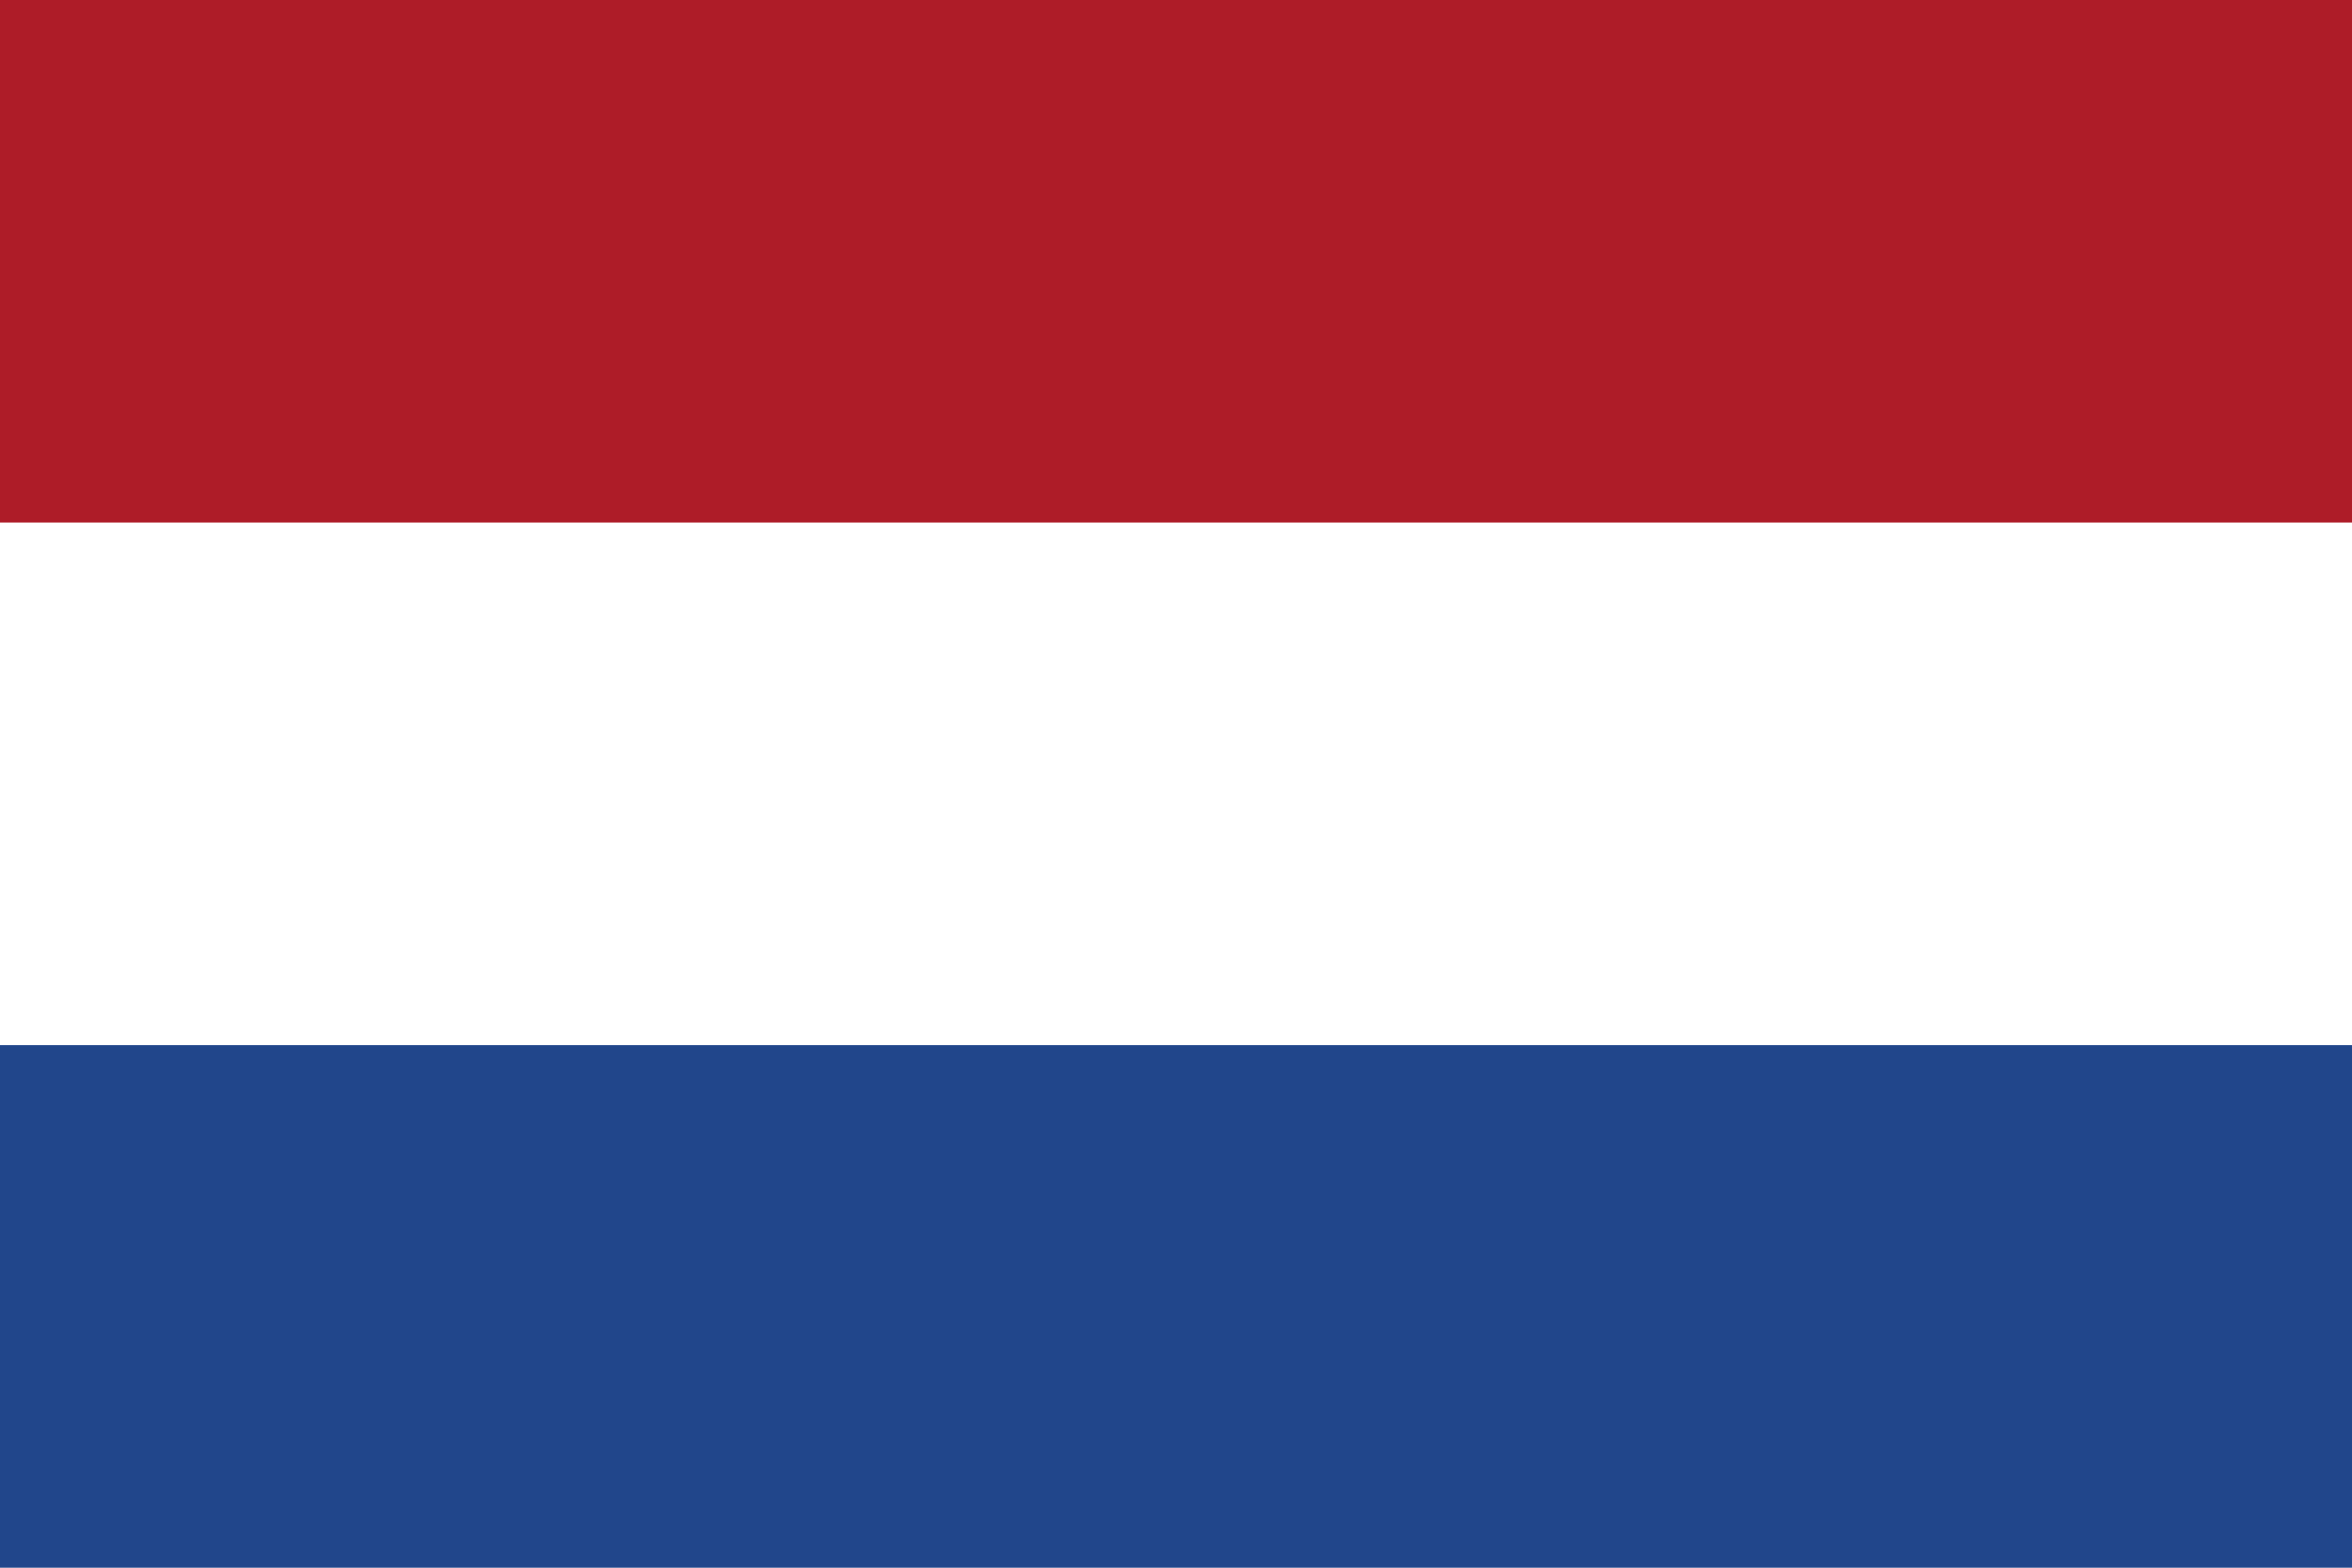
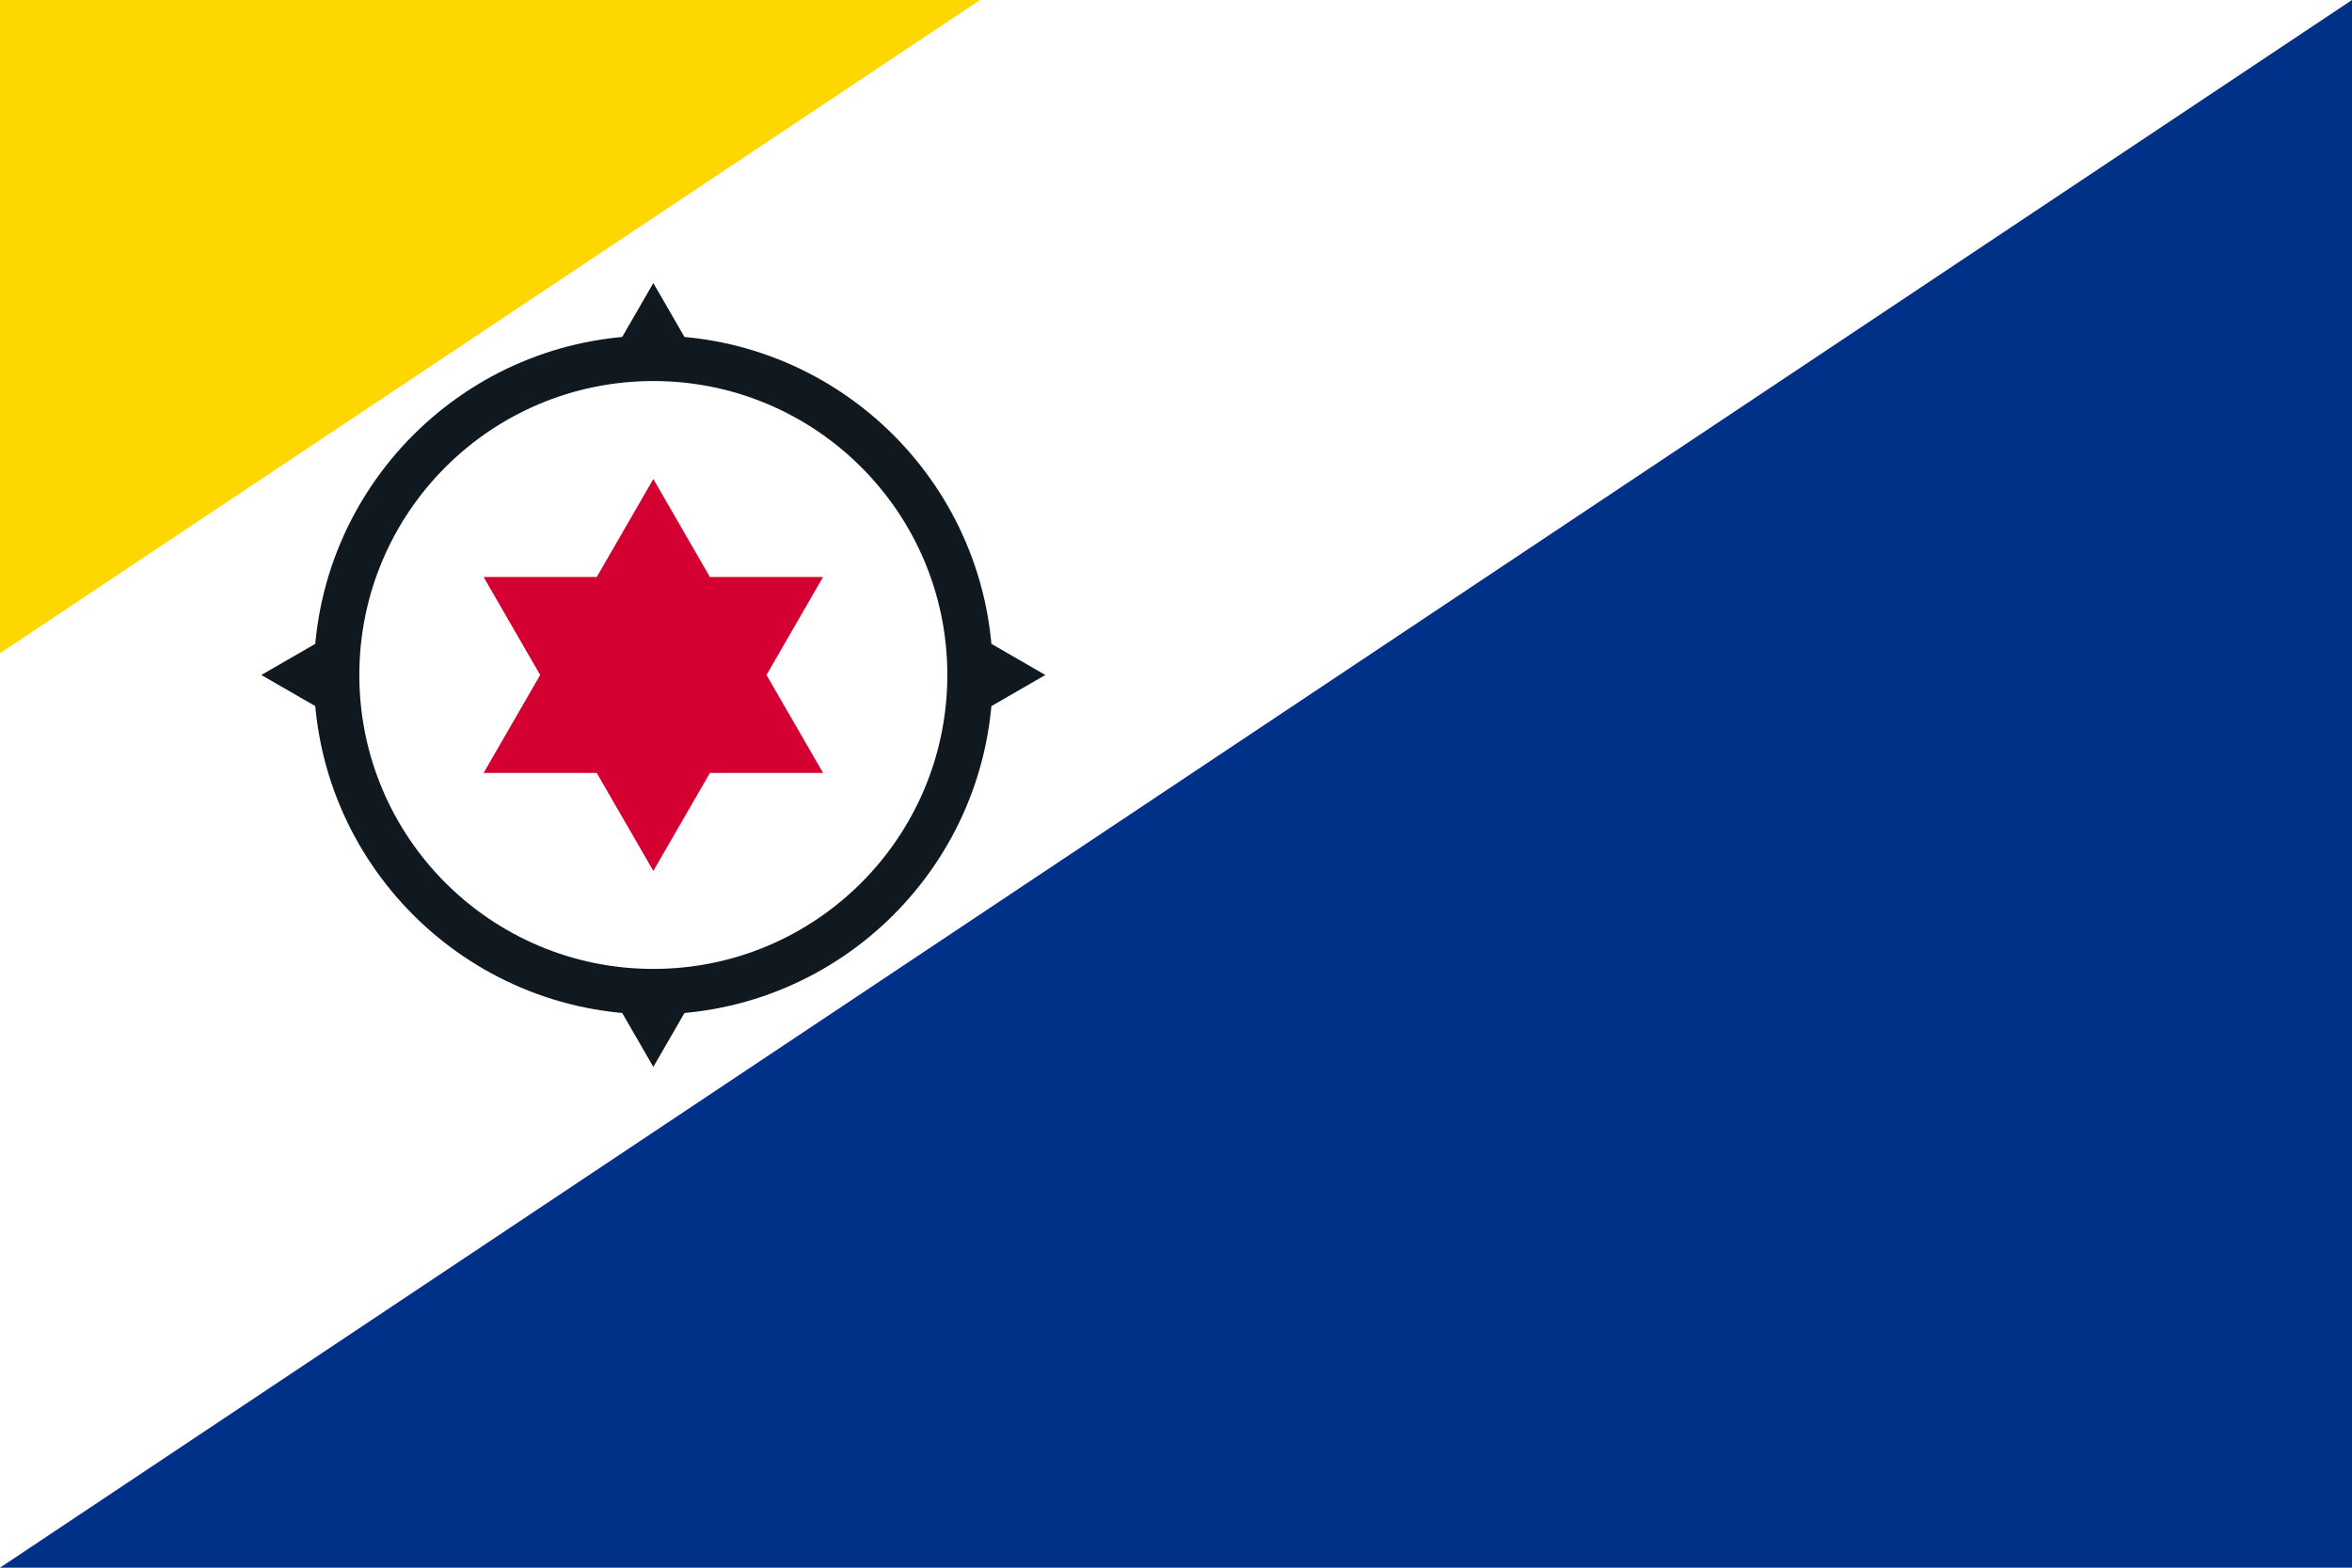
- <svg xmlns="http://www.w3.org/2000/svg" viewBox="0 0 9 6">
-   <rect fill="#21468B" width="9" height="6" />
-   <rect fill="#FFF" width="9" height="4" />
-   <rect fill="#AE1C28" width="9" height="2" />
+ <svg xmlns="http://www.w3.org/2000/svg" width="900" height="600" viewBox="0 0 270 180" fill="#101820">
+   <path d="M0 0H270V180H0z" fill="#fff" />
+   <path d="M270 0V180H0z" fill="#003087" />
+   <path d="M0 75V0H112.5z" fill="#ffd700" />
+   <g transform="translate(75 77.5)">
+     <path d="M0-45 25.981 0 0 45-25.981 0zM45 0 0 25.981-45 0 0-25.981z" />
+     <circle r="38.971" />
+     <circle r="33.75" fill="#fff" />
+     <path d="m0 22.5-19.486-33.75h38.971zm0-45 19.486 33.75h-38.971z" fill="#d50032" />
+   </g>
</svg>
